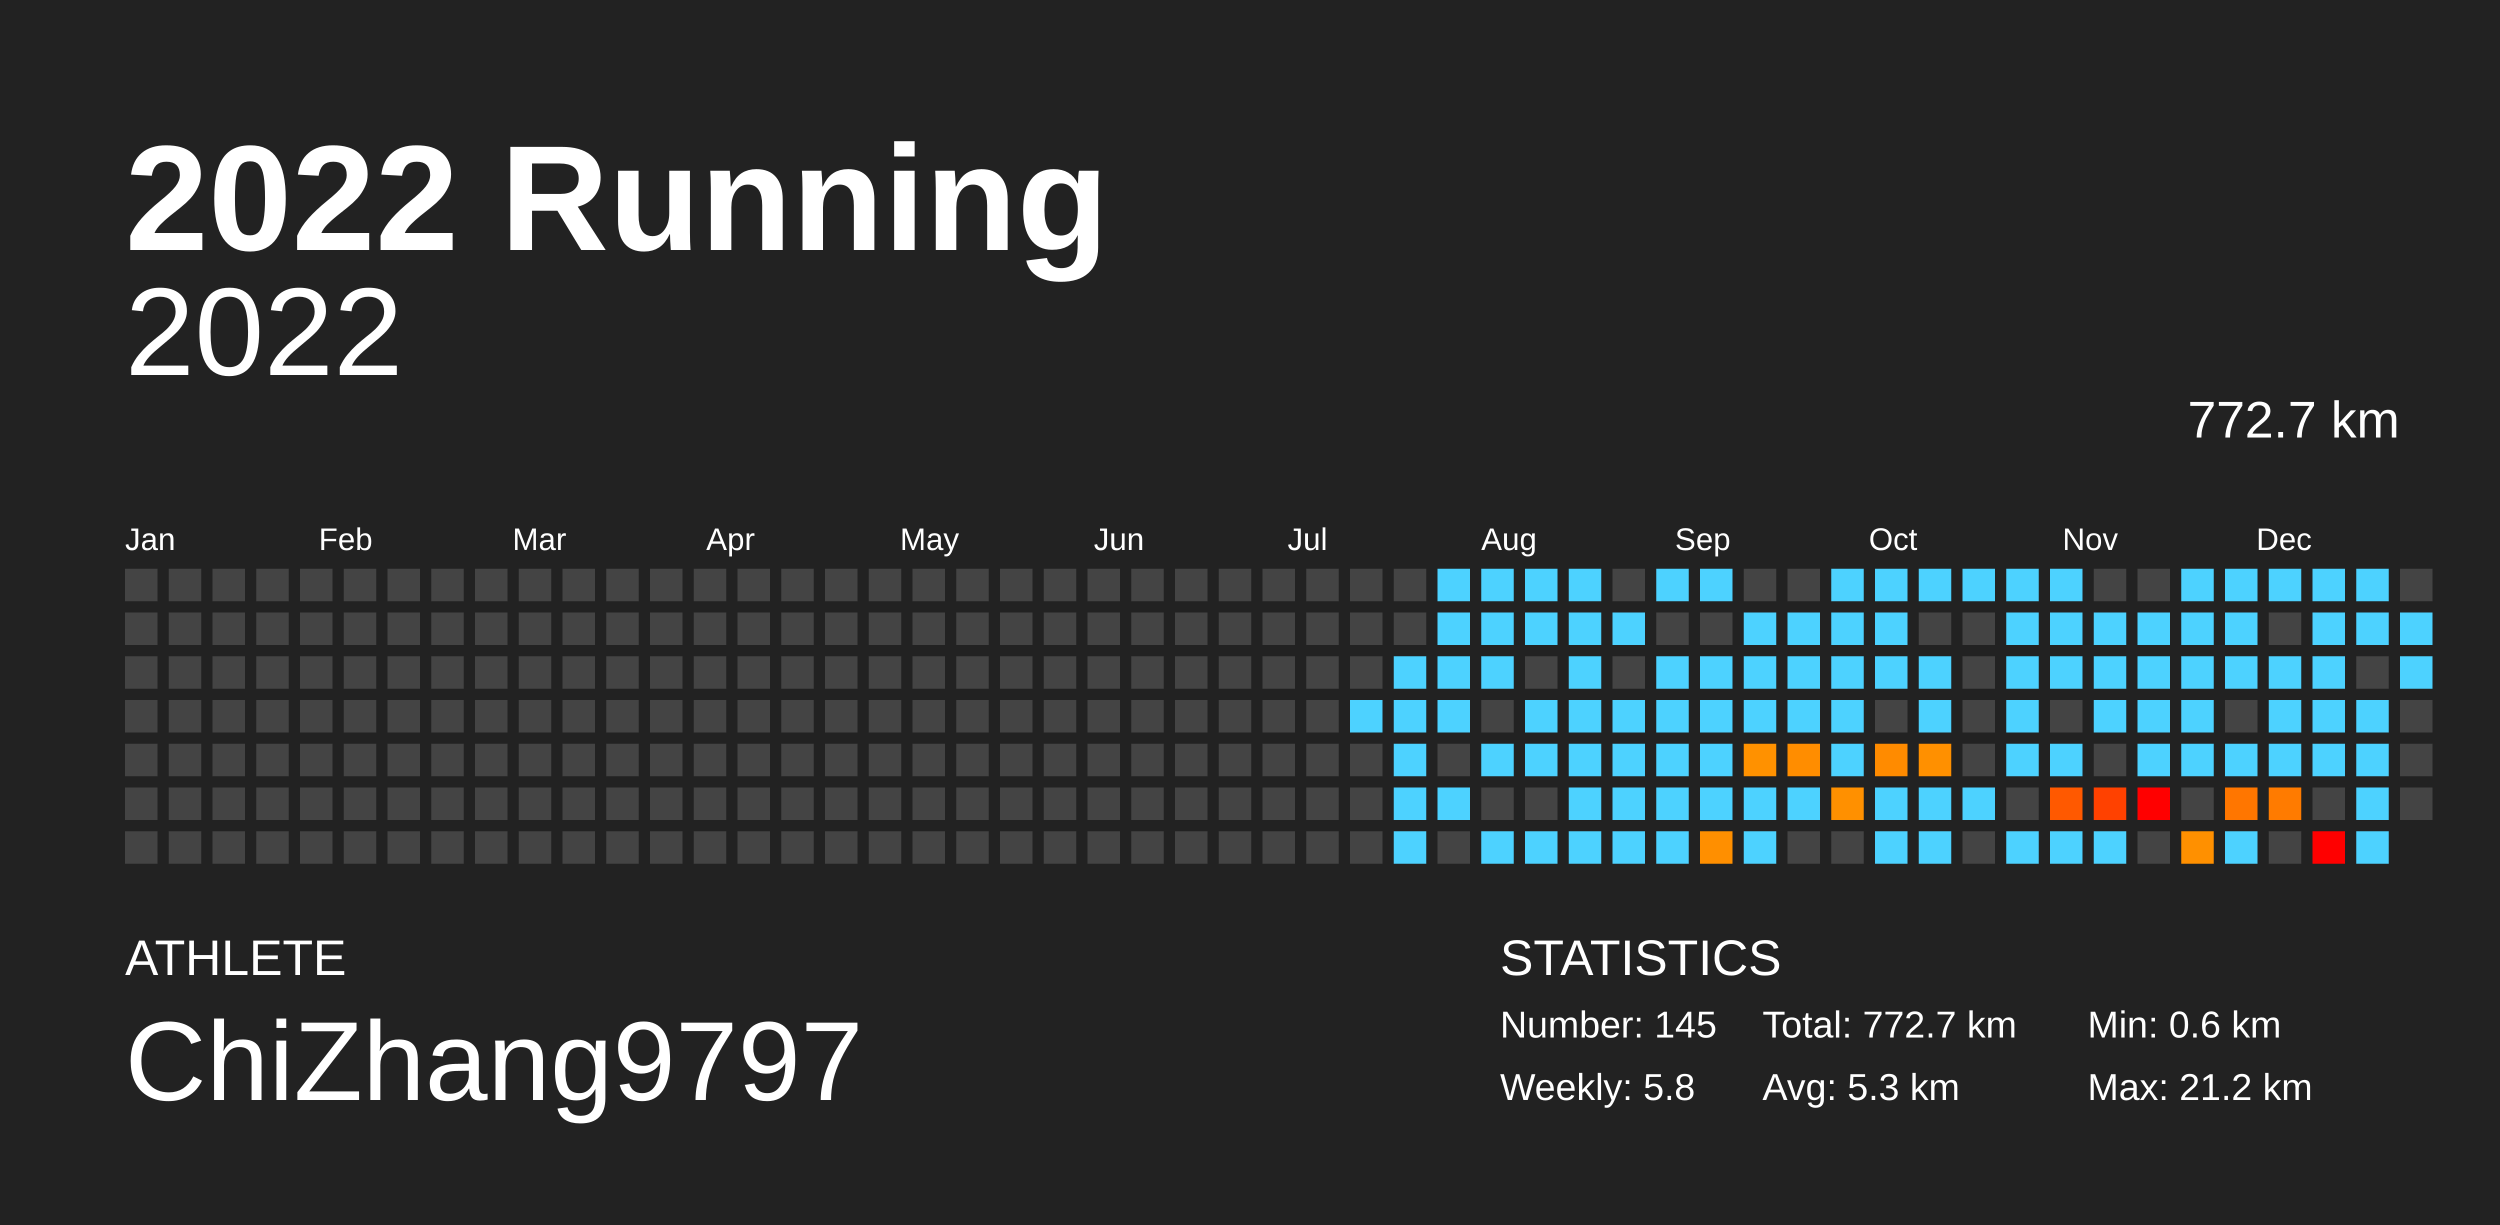
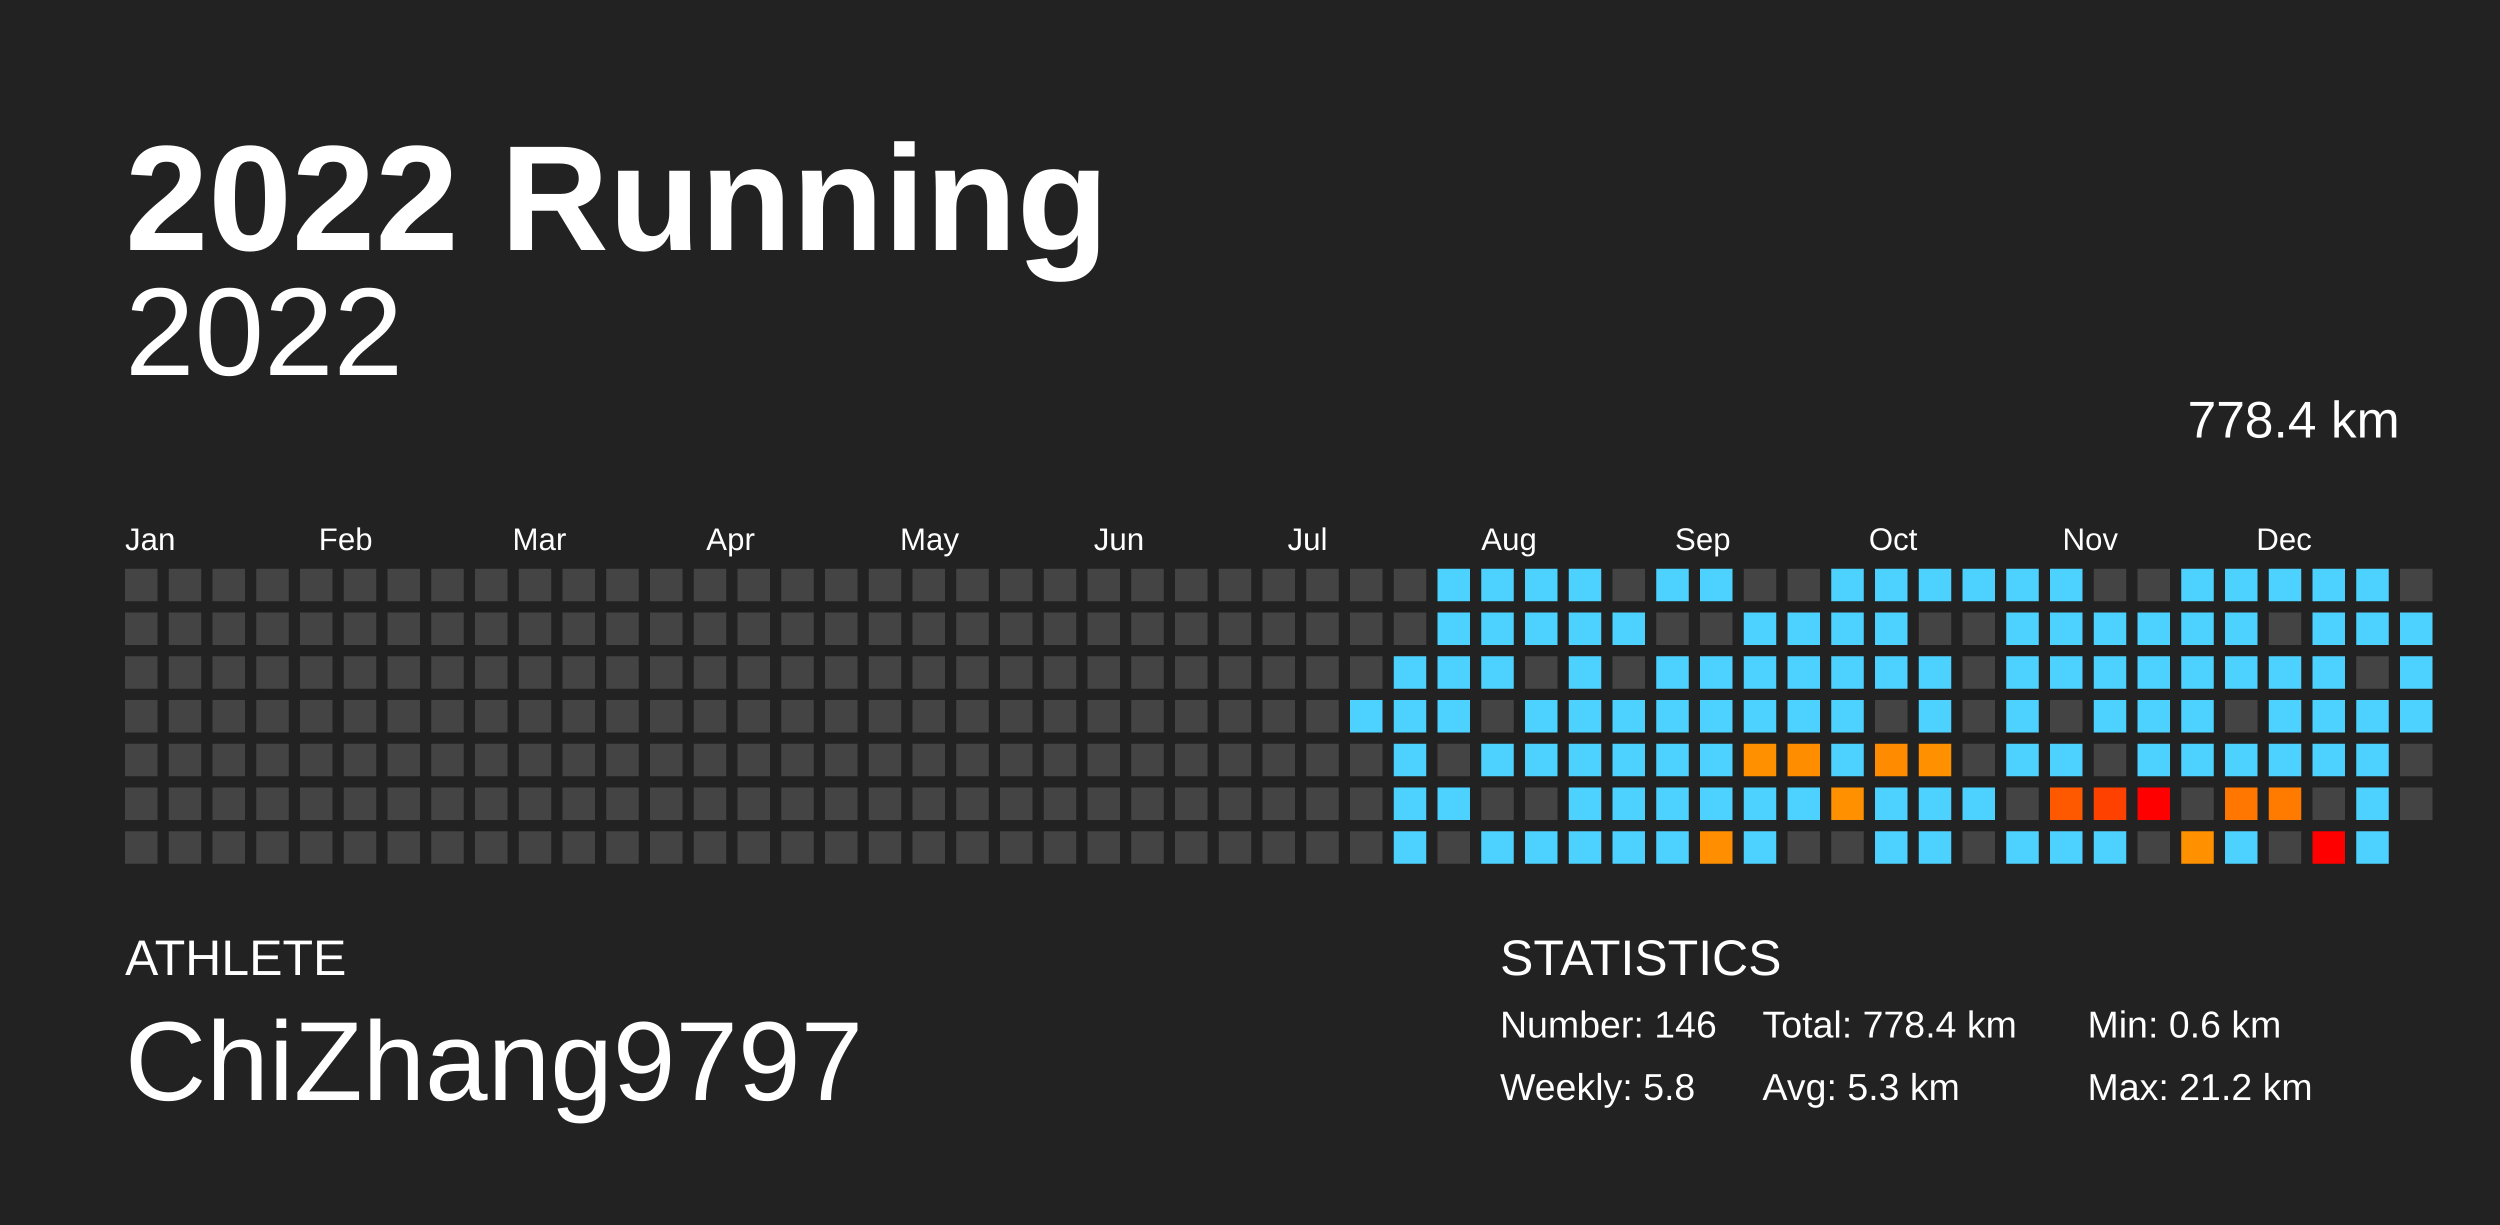
<svg xmlns="http://www.w3.org/2000/svg" baseProfile="full" height="98mm" version="1.1" viewBox="0,0,200,98" width="200mm">
  <defs />
  <rect fill="#222222" height="98" width="200" x="0" y="0" />
  <text fill="#FFFFFF" style="font-size:12px; font-family:Arial; font-weight:bold;" x="10" y="20">2022 Running</text>
  <text fill="#FFFFFF" style="font-size:4px; font-family:Arial" x="10" y="78">ATHLETE</text>
  <text fill="#FFFFFF" style="font-size:9px; font-family:Arial" x="10" y="88">ChiZhang9797</text>
  <text fill="#FFFFFF" style="font-size:4px; font-family:Arial" x="120" y="78">STATISTICS</text>
-   <text fill="#FFFFFF" style="font-size:3px; font-family:Arial" x="120" y="83">Number: 145</text>
+   <text fill="#FFFFFF" style="font-size:3px; font-family:Arial" x="120" y="83">Number: 146</text>
  <text fill="#FFFFFF" style="font-size:3px; font-family:Arial" x="120" y="88">Weekly: 5.8</text>
-   <text fill="#FFFFFF" style="font-size:3px; font-family:Arial" x="141" y="83">Total: 772.7 km</text>
+   <text fill="#FFFFFF" style="font-size:3px; font-family:Arial" x="141" y="83">Total: 778.4 km</text>
  <text fill="#FFFFFF" style="font-size:3px; font-family:Arial" x="141" y="88">Avg: 5.3 km</text>
  <text fill="#FFFFFF" style="font-size:3px; font-family:Arial" x="167" y="83">Min: 0.6 km</text>
  <text fill="#FFFFFF" style="font-size:3px; font-family:Arial" x="167" y="88">Max: 21.2 km</text>
  <text alignment-baseline="hanging" fill="#FFFFFF" style="font-size:10.0px; font-family:Arial;" x="10" y="30">2022</text>
-   <text alignment-baseline="hanging" fill="#FFFFFF" style="font-size:4.125px; font-family:Arial;" x="175" y="35">772.7 km</text>
+   <text alignment-baseline="hanging" fill="#FFFFFF" style="font-size:4.125px; font-family:Arial;" x="175" y="35">778.4 km</text>
  <text fill="#FFFFFF" style="font-size:2.5px; font-family:Arial" x="10.0" y="44">Jan</text>
  <text fill="#FFFFFF" style="font-size:2.5px; font-family:Arial" x="25.5" y="44">Feb</text>
  <text fill="#FFFFFF" style="font-size:2.5px; font-family:Arial" x="41.0" y="44">Mar</text>
  <text fill="#FFFFFF" style="font-size:2.5px; font-family:Arial" x="56.5" y="44">Apr</text>
  <text fill="#FFFFFF" style="font-size:2.5px; font-family:Arial" x="72.0" y="44">May</text>
  <text fill="#FFFFFF" style="font-size:2.5px; font-family:Arial" x="87.5" y="44">Jun</text>
  <text fill="#FFFFFF" style="font-size:2.5px; font-family:Arial" x="103.0" y="44">Jul</text>
  <text fill="#FFFFFF" style="font-size:2.5px; font-family:Arial" x="118.5" y="44">Aug</text>
  <text fill="#FFFFFF" style="font-size:2.5px; font-family:Arial" x="134.0" y="44">Sep</text>
  <text fill="#FFFFFF" style="font-size:2.5px; font-family:Arial" x="149.5" y="44">Oct</text>
  <text fill="#FFFFFF" style="font-size:2.5px; font-family:Arial" x="165.0" y="44">Nov</text>
  <text fill="#FFFFFF" style="font-size:2.5px; font-family:Arial" x="180.5" y="44">Dec</text>
  <rect fill="#444444" height="2.6" width="2.6" x="10.0" y="45.5" />
  <rect fill="#444444" height="2.6" width="2.6" x="10.0" y="49.0" />
  <rect fill="#444444" height="2.6" width="2.6" x="10.0" y="52.5" />
  <rect fill="#444444" height="2.6" width="2.6" x="10.0" y="56.0" />
  <rect fill="#444444" height="2.6" width="2.6" x="10.0" y="59.5" />
  <rect fill="#444444" height="2.6" width="2.6" x="10.0" y="63.0" />
  <rect fill="#444444" height="2.6" width="2.6" x="10.0" y="66.5" />
  <rect fill="#444444" height="2.6" width="2.6" x="13.5" y="45.5" />
  <rect fill="#444444" height="2.6" width="2.6" x="13.5" y="49.0" />
  <rect fill="#444444" height="2.6" width="2.6" x="13.5" y="52.5" />
  <rect fill="#444444" height="2.6" width="2.6" x="13.5" y="56.0" />
  <rect fill="#444444" height="2.6" width="2.6" x="13.5" y="59.5" />
  <rect fill="#444444" height="2.6" width="2.6" x="13.5" y="63.0" />
  <rect fill="#444444" height="2.6" width="2.6" x="13.5" y="66.5" />
  <rect fill="#444444" height="2.6" width="2.6" x="17.0" y="45.5" />
  <rect fill="#444444" height="2.6" width="2.6" x="17.0" y="49.0" />
  <rect fill="#444444" height="2.6" width="2.6" x="17.0" y="52.5" />
  <rect fill="#444444" height="2.6" width="2.6" x="17.0" y="56.0" />
  <rect fill="#444444" height="2.6" width="2.6" x="17.0" y="59.5" />
  <rect fill="#444444" height="2.6" width="2.6" x="17.0" y="63.0" />
  <rect fill="#444444" height="2.6" width="2.6" x="17.0" y="66.5" />
  <rect fill="#444444" height="2.6" width="2.6" x="20.5" y="45.5" />
  <rect fill="#444444" height="2.6" width="2.6" x="20.5" y="49.0" />
  <rect fill="#444444" height="2.6" width="2.6" x="20.5" y="52.5" />
  <rect fill="#444444" height="2.6" width="2.6" x="20.5" y="56.0" />
  <rect fill="#444444" height="2.6" width="2.6" x="20.5" y="59.5" />
  <rect fill="#444444" height="2.6" width="2.6" x="20.5" y="63.0" />
  <rect fill="#444444" height="2.6" width="2.6" x="20.5" y="66.5" />
  <rect fill="#444444" height="2.6" width="2.6" x="24.0" y="45.5" />
  <rect fill="#444444" height="2.6" width="2.6" x="24.0" y="49.0" />
  <rect fill="#444444" height="2.6" width="2.6" x="24.0" y="52.5" />
  <rect fill="#444444" height="2.6" width="2.6" x="24.0" y="56.0" />
  <rect fill="#444444" height="2.6" width="2.6" x="24.0" y="59.5" />
  <rect fill="#444444" height="2.6" width="2.6" x="24.0" y="63.0" />
  <rect fill="#444444" height="2.6" width="2.6" x="24.0" y="66.5" />
  <rect fill="#444444" height="2.6" width="2.6" x="27.5" y="45.5" />
  <rect fill="#444444" height="2.6" width="2.6" x="27.5" y="49.0" />
  <rect fill="#444444" height="2.6" width="2.6" x="27.5" y="52.5" />
  <rect fill="#444444" height="2.6" width="2.6" x="27.5" y="56.0" />
  <rect fill="#444444" height="2.6" width="2.6" x="27.5" y="59.5" />
  <rect fill="#444444" height="2.6" width="2.6" x="27.5" y="63.0" />
  <rect fill="#444444" height="2.6" width="2.6" x="27.5" y="66.5" />
  <rect fill="#444444" height="2.6" width="2.6" x="31.0" y="45.5" />
  <rect fill="#444444" height="2.6" width="2.6" x="31.0" y="49.0" />
  <rect fill="#444444" height="2.6" width="2.6" x="31.0" y="52.5" />
  <rect fill="#444444" height="2.6" width="2.6" x="31.0" y="56.0" />
  <rect fill="#444444" height="2.6" width="2.6" x="31.0" y="59.5" />
  <rect fill="#444444" height="2.6" width="2.6" x="31.0" y="63.0" />
  <rect fill="#444444" height="2.6" width="2.6" x="31.0" y="66.5" />
  <rect fill="#444444" height="2.6" width="2.6" x="34.5" y="45.5" />
  <rect fill="#444444" height="2.6" width="2.6" x="34.5" y="49.0" />
  <rect fill="#444444" height="2.6" width="2.6" x="34.5" y="52.5" />
  <rect fill="#444444" height="2.6" width="2.6" x="34.5" y="56.0" />
  <rect fill="#444444" height="2.6" width="2.6" x="34.5" y="59.5" />
  <rect fill="#444444" height="2.6" width="2.6" x="34.5" y="63.0" />
  <rect fill="#444444" height="2.6" width="2.6" x="34.5" y="66.5" />
  <rect fill="#444444" height="2.6" width="2.6" x="38.0" y="45.5" />
  <rect fill="#444444" height="2.6" width="2.6" x="38.0" y="49.0" />
  <rect fill="#444444" height="2.6" width="2.6" x="38.0" y="52.5" />
  <rect fill="#444444" height="2.6" width="2.6" x="38.0" y="56.0" />
  <rect fill="#444444" height="2.6" width="2.6" x="38.0" y="59.5" />
  <rect fill="#444444" height="2.6" width="2.6" x="38.0" y="63.0" />
  <rect fill="#444444" height="2.6" width="2.6" x="38.0" y="66.5" />
  <rect fill="#444444" height="2.6" width="2.6" x="41.5" y="45.5" />
  <rect fill="#444444" height="2.6" width="2.6" x="41.5" y="49.0" />
  <rect fill="#444444" height="2.6" width="2.6" x="41.5" y="52.5" />
  <rect fill="#444444" height="2.6" width="2.6" x="41.5" y="56.0" />
  <rect fill="#444444" height="2.6" width="2.6" x="41.5" y="59.5" />
  <rect fill="#444444" height="2.6" width="2.6" x="41.5" y="63.0" />
  <rect fill="#444444" height="2.6" width="2.6" x="41.5" y="66.5" />
  <rect fill="#444444" height="2.6" width="2.6" x="45.0" y="45.5" />
  <rect fill="#444444" height="2.6" width="2.6" x="45.0" y="49.0" />
  <rect fill="#444444" height="2.6" width="2.6" x="45.0" y="52.5" />
  <rect fill="#444444" height="2.6" width="2.6" x="45.0" y="56.0" />
  <rect fill="#444444" height="2.6" width="2.6" x="45.0" y="59.5" />
  <rect fill="#444444" height="2.6" width="2.6" x="45.0" y="63.0" />
  <rect fill="#444444" height="2.6" width="2.6" x="45.0" y="66.5" />
  <rect fill="#444444" height="2.6" width="2.6" x="48.5" y="45.5" />
  <rect fill="#444444" height="2.6" width="2.6" x="48.5" y="49.0" />
  <rect fill="#444444" height="2.6" width="2.6" x="48.5" y="52.5" />
  <rect fill="#444444" height="2.6" width="2.6" x="48.5" y="56.0" />
  <rect fill="#444444" height="2.6" width="2.6" x="48.5" y="59.5" />
  <rect fill="#444444" height="2.6" width="2.6" x="48.5" y="63.0" />
  <rect fill="#444444" height="2.6" width="2.6" x="48.5" y="66.5" />
  <rect fill="#444444" height="2.6" width="2.6" x="52.0" y="45.5" />
  <rect fill="#444444" height="2.6" width="2.6" x="52.0" y="49.0" />
  <rect fill="#444444" height="2.6" width="2.6" x="52.0" y="52.5" />
  <rect fill="#444444" height="2.6" width="2.6" x="52.0" y="56.0" />
  <rect fill="#444444" height="2.6" width="2.6" x="52.0" y="59.5" />
  <rect fill="#444444" height="2.6" width="2.6" x="52.0" y="63.0" />
  <rect fill="#444444" height="2.6" width="2.6" x="52.0" y="66.5" />
  <rect fill="#444444" height="2.6" width="2.6" x="55.5" y="45.5" />
  <rect fill="#444444" height="2.6" width="2.6" x="55.5" y="49.0" />
  <rect fill="#444444" height="2.6" width="2.6" x="55.5" y="52.5" />
  <rect fill="#444444" height="2.6" width="2.6" x="55.5" y="56.0" />
  <rect fill="#444444" height="2.6" width="2.6" x="55.5" y="59.5" />
  <rect fill="#444444" height="2.6" width="2.6" x="55.5" y="63.0" />
  <rect fill="#444444" height="2.6" width="2.6" x="55.5" y="66.5" />
  <rect fill="#444444" height="2.6" width="2.6" x="59.0" y="45.5" />
  <rect fill="#444444" height="2.6" width="2.6" x="59.0" y="49.0" />
  <rect fill="#444444" height="2.6" width="2.6" x="59.0" y="52.5" />
  <rect fill="#444444" height="2.6" width="2.6" x="59.0" y="56.0" />
  <rect fill="#444444" height="2.6" width="2.6" x="59.0" y="59.5" />
  <rect fill="#444444" height="2.6" width="2.6" x="59.0" y="63.0" />
  <rect fill="#444444" height="2.6" width="2.6" x="59.0" y="66.5" />
  <rect fill="#444444" height="2.6" width="2.6" x="62.5" y="45.5" />
  <rect fill="#444444" height="2.6" width="2.6" x="62.5" y="49.0" />
  <rect fill="#444444" height="2.6" width="2.6" x="62.5" y="52.5" />
  <rect fill="#444444" height="2.6" width="2.6" x="62.5" y="56.0" />
  <rect fill="#444444" height="2.6" width="2.6" x="62.5" y="59.5" />
  <rect fill="#444444" height="2.6" width="2.6" x="62.5" y="63.0" />
  <rect fill="#444444" height="2.6" width="2.6" x="62.5" y="66.5" />
  <rect fill="#444444" height="2.6" width="2.6" x="66.0" y="45.5" />
  <rect fill="#444444" height="2.6" width="2.6" x="66.0" y="49.0" />
  <rect fill="#444444" height="2.6" width="2.6" x="66.0" y="52.5" />
  <rect fill="#444444" height="2.6" width="2.6" x="66.0" y="56.0" />
  <rect fill="#444444" height="2.6" width="2.6" x="66.0" y="59.5" />
  <rect fill="#444444" height="2.6" width="2.6" x="66.0" y="63.0" />
  <rect fill="#444444" height="2.6" width="2.6" x="66.0" y="66.5" />
  <rect fill="#444444" height="2.6" width="2.6" x="69.5" y="45.5" />
  <rect fill="#444444" height="2.6" width="2.6" x="69.5" y="49.0" />
  <rect fill="#444444" height="2.6" width="2.6" x="69.5" y="52.5" />
  <rect fill="#444444" height="2.6" width="2.6" x="69.5" y="56.0" />
  <rect fill="#444444" height="2.6" width="2.6" x="69.5" y="59.5" />
  <rect fill="#444444" height="2.6" width="2.6" x="69.5" y="63.0" />
  <rect fill="#444444" height="2.6" width="2.6" x="69.5" y="66.5" />
  <rect fill="#444444" height="2.6" width="2.6" x="73.0" y="45.5" />
  <rect fill="#444444" height="2.6" width="2.6" x="73.0" y="49.0" />
  <rect fill="#444444" height="2.6" width="2.6" x="73.0" y="52.5" />
  <rect fill="#444444" height="2.6" width="2.6" x="73.0" y="56.0" />
  <rect fill="#444444" height="2.6" width="2.6" x="73.0" y="59.5" />
  <rect fill="#444444" height="2.6" width="2.6" x="73.0" y="63.0" />
  <rect fill="#444444" height="2.6" width="2.6" x="73.0" y="66.5" />
  <rect fill="#444444" height="2.6" width="2.6" x="76.5" y="45.5" />
  <rect fill="#444444" height="2.6" width="2.6" x="76.5" y="49.0" />
  <rect fill="#444444" height="2.6" width="2.6" x="76.5" y="52.5" />
  <rect fill="#444444" height="2.6" width="2.6" x="76.5" y="56.0" />
  <rect fill="#444444" height="2.6" width="2.6" x="76.5" y="59.5" />
  <rect fill="#444444" height="2.6" width="2.6" x="76.5" y="63.0" />
  <rect fill="#444444" height="2.6" width="2.6" x="76.5" y="66.5" />
  <rect fill="#444444" height="2.6" width="2.6" x="80.0" y="45.5" />
  <rect fill="#444444" height="2.6" width="2.6" x="80.0" y="49.0" />
  <rect fill="#444444" height="2.6" width="2.6" x="80.0" y="52.5" />
  <rect fill="#444444" height="2.6" width="2.6" x="80.0" y="56.0" />
  <rect fill="#444444" height="2.6" width="2.6" x="80.0" y="59.5" />
  <rect fill="#444444" height="2.6" width="2.6" x="80.0" y="63.0" />
  <rect fill="#444444" height="2.6" width="2.6" x="80.0" y="66.5" />
  <rect fill="#444444" height="2.6" width="2.6" x="83.5" y="45.5" />
  <rect fill="#444444" height="2.6" width="2.6" x="83.5" y="49.0" />
  <rect fill="#444444" height="2.6" width="2.6" x="83.5" y="52.5" />
  <rect fill="#444444" height="2.6" width="2.6" x="83.5" y="56.0" />
  <rect fill="#444444" height="2.6" width="2.6" x="83.5" y="59.5" />
  <rect fill="#444444" height="2.6" width="2.6" x="83.5" y="63.0" />
  <rect fill="#444444" height="2.6" width="2.6" x="83.5" y="66.5" />
  <rect fill="#444444" height="2.6" width="2.6" x="87.0" y="45.5" />
  <rect fill="#444444" height="2.6" width="2.6" x="87.0" y="49.0" />
  <rect fill="#444444" height="2.6" width="2.6" x="87.0" y="52.5" />
  <rect fill="#444444" height="2.6" width="2.6" x="87.0" y="56.0" />
  <rect fill="#444444" height="2.6" width="2.6" x="87.0" y="59.5" />
  <rect fill="#444444" height="2.6" width="2.6" x="87.0" y="63.0" />
  <rect fill="#444444" height="2.6" width="2.6" x="87.0" y="66.5" />
  <rect fill="#444444" height="2.6" width="2.6" x="90.5" y="45.5" />
  <rect fill="#444444" height="2.6" width="2.6" x="90.5" y="49.0" />
  <rect fill="#444444" height="2.6" width="2.6" x="90.5" y="52.5" />
  <rect fill="#444444" height="2.6" width="2.6" x="90.5" y="56.0" />
  <rect fill="#444444" height="2.6" width="2.6" x="90.5" y="59.5" />
  <rect fill="#444444" height="2.6" width="2.6" x="90.5" y="63.0" />
  <rect fill="#444444" height="2.6" width="2.6" x="90.5" y="66.5" />
  <rect fill="#444444" height="2.6" width="2.6" x="94.0" y="45.5" />
  <rect fill="#444444" height="2.6" width="2.6" x="94.0" y="49.0" />
  <rect fill="#444444" height="2.6" width="2.6" x="94.0" y="52.5" />
  <rect fill="#444444" height="2.6" width="2.6" x="94.0" y="56.0" />
  <rect fill="#444444" height="2.6" width="2.6" x="94.0" y="59.5" />
  <rect fill="#444444" height="2.6" width="2.6" x="94.0" y="63.0" />
  <rect fill="#444444" height="2.6" width="2.6" x="94.0" y="66.5" />
  <rect fill="#444444" height="2.6" width="2.6" x="97.5" y="45.5" />
  <rect fill="#444444" height="2.6" width="2.6" x="97.5" y="49.0" />
  <rect fill="#444444" height="2.6" width="2.6" x="97.5" y="52.5" />
  <rect fill="#444444" height="2.6" width="2.6" x="97.5" y="56.0" />
  <rect fill="#444444" height="2.6" width="2.6" x="97.5" y="59.5" />
  <rect fill="#444444" height="2.6" width="2.6" x="97.5" y="63.0" />
  <rect fill="#444444" height="2.6" width="2.6" x="97.5" y="66.5" />
  <rect fill="#444444" height="2.6" width="2.6" x="101.0" y="45.5" />
  <rect fill="#444444" height="2.6" width="2.6" x="101.0" y="49.0" />
  <rect fill="#444444" height="2.6" width="2.6" x="101.0" y="52.5" />
  <rect fill="#444444" height="2.6" width="2.6" x="101.0" y="56.0" />
  <rect fill="#444444" height="2.6" width="2.6" x="101.0" y="59.5" />
  <rect fill="#444444" height="2.6" width="2.6" x="101.0" y="63.0" />
  <rect fill="#444444" height="2.6" width="2.6" x="101.0" y="66.5" />
  <rect fill="#444444" height="2.6" width="2.6" x="104.5" y="45.5" />
  <rect fill="#444444" height="2.6" width="2.6" x="104.5" y="49.0" />
  <rect fill="#444444" height="2.6" width="2.6" x="104.5" y="52.5" />
  <rect fill="#444444" height="2.6" width="2.6" x="104.5" y="56.0" />
  <rect fill="#444444" height="2.6" width="2.6" x="104.5" y="59.5" />
  <rect fill="#444444" height="2.6" width="2.6" x="104.5" y="63.0" />
  <rect fill="#444444" height="2.6" width="2.6" x="104.5" y="66.5" />
  <rect fill="#444444" height="2.6" width="2.6" x="108.0" y="45.5" />
  <rect fill="#444444" height="2.6" width="2.6" x="108.0" y="49.0" />
  <rect fill="#444444" height="2.6" width="2.6" x="108.0" y="52.5" />
  <rect fill="#4dd2ff" height="2.6" width="2.6" x="108.0" y="56.0" />
  <rect fill="#444444" height="2.6" width="2.6" x="108.0" y="59.5" />
  <rect fill="#444444" height="2.6" width="2.6" x="108.0" y="63.0" />
  <rect fill="#444444" height="2.6" width="2.6" x="108.0" y="66.5" />
  <rect fill="#444444" height="2.6" width="2.6" x="111.5" y="45.5" />
  <rect fill="#444444" height="2.6" width="2.6" x="111.5" y="49.0" />
  <rect fill="#4dd2ff" height="2.6" width="2.6" x="111.5" y="52.5" />
  <rect fill="#4dd2ff" height="2.6" width="2.6" x="111.5" y="56.0" />
  <rect fill="#4dd2ff" height="2.6" width="2.6" x="111.5" y="59.5" />
  <rect fill="#4dd2ff" height="2.6" width="2.6" x="111.5" y="63.0" />
  <rect fill="#4dd2ff" height="2.6" width="2.6" x="111.5" y="66.5" />
  <rect fill="#4dd2ff" height="2.6" width="2.6" x="115.0" y="45.5" />
  <rect fill="#4dd2ff" height="2.6" width="2.6" x="115.0" y="49.0" />
  <rect fill="#4dd2ff" height="2.6" width="2.6" x="115.0" y="52.5" />
  <rect fill="#4dd2ff" height="2.6" width="2.6" x="115.0" y="56.0" />
  <rect fill="#444444" height="2.6" width="2.6" x="115.0" y="59.5" />
  <rect fill="#4dd2ff" height="2.6" width="2.6" x="115.0" y="63.0" />
  <rect fill="#444444" height="2.6" width="2.6" x="115.0" y="66.5" />
  <rect fill="#4dd2ff" height="2.6" width="2.6" x="118.5" y="45.5" />
  <rect fill="#4dd2ff" height="2.6" width="2.6" x="118.5" y="49.0" />
  <rect fill="#4dd2ff" height="2.6" width="2.6" x="118.5" y="52.5" />
  <rect fill="#444444" height="2.6" width="2.6" x="118.5" y="56.0" />
  <rect fill="#4dd2ff" height="2.6" width="2.6" x="118.5" y="59.5" />
  <rect fill="#444444" height="2.6" width="2.6" x="118.5" y="63.0" />
  <rect fill="#4dd2ff" height="2.6" width="2.6" x="118.5" y="66.5" />
  <rect fill="#4dd2ff" height="2.6" width="2.6" x="122.0" y="45.5" />
  <rect fill="#4dd2ff" height="2.6" width="2.6" x="122.0" y="49.0" />
  <rect fill="#444444" height="2.6" width="2.6" x="122.0" y="52.5" />
  <rect fill="#4dd2ff" height="2.6" width="2.6" x="122.0" y="56.0" />
  <rect fill="#4dd2ff" height="2.6" width="2.6" x="122.0" y="59.5" />
  <rect fill="#444444" height="2.6" width="2.6" x="122.0" y="63.0" />
  <rect fill="#4dd2ff" height="2.6" width="2.6" x="122.0" y="66.5" />
  <rect fill="#4dd2ff" height="2.6" width="2.6" x="125.5" y="45.5" />
  <rect fill="#4dd2ff" height="2.6" width="2.6" x="125.5" y="49.0" />
  <rect fill="#4dd2ff" height="2.6" width="2.6" x="125.5" y="52.5" />
  <rect fill="#4dd2ff" height="2.6" width="2.6" x="125.5" y="56.0" />
  <rect fill="#4dd2ff" height="2.6" width="2.6" x="125.5" y="59.5" />
  <rect fill="#4dd2ff" height="2.6" width="2.6" x="125.5" y="63.0" />
  <rect fill="#4dd2ff" height="2.6" width="2.6" x="125.5" y="66.5" />
  <rect fill="#444444" height="2.6" width="2.6" x="129.0" y="45.5" />
  <rect fill="#4dd2ff" height="2.6" width="2.6" x="129.0" y="49.0" />
  <rect fill="#444444" height="2.6" width="2.6" x="129.0" y="52.5" />
  <rect fill="#4dd2ff" height="2.6" width="2.6" x="129.0" y="56.0" />
  <rect fill="#4dd2ff" height="2.6" width="2.6" x="129.0" y="59.5" />
  <rect fill="#4dd2ff" height="2.6" width="2.6" x="129.0" y="63.0" />
  <rect fill="#4dd2ff" height="2.6" width="2.6" x="129.0" y="66.5" />
  <rect fill="#4dd2ff" height="2.6" width="2.6" x="132.5" y="45.5" />
  <rect fill="#444444" height="2.6" width="2.6" x="132.5" y="49.0" />
  <rect fill="#4dd2ff" height="2.6" width="2.6" x="132.5" y="52.5" />
  <rect fill="#4dd2ff" height="2.6" width="2.6" x="132.5" y="56.0" />
  <rect fill="#4dd2ff" height="2.6" width="2.6" x="132.5" y="59.5" />
  <rect fill="#4dd2ff" height="2.6" width="2.6" x="132.5" y="63.0" />
  <rect fill="#4dd2ff" height="2.6" width="2.6" x="132.5" y="66.5" />
  <rect fill="#4dd2ff" height="2.6" width="2.6" x="136.0" y="45.5" />
  <rect fill="#444444" height="2.6" width="2.6" x="136.0" y="49.0" />
  <rect fill="#4dd2ff" height="2.6" width="2.6" x="136.0" y="52.5" />
  <rect fill="#4dd2ff" height="2.6" width="2.6" x="136.0" y="56.0" />
  <rect fill="#4dd2ff" height="2.6" width="2.6" x="136.0" y="59.5" />
  <rect fill="#4dd2ff" height="2.6" width="2.6" x="136.0" y="63.0" />
  <rect fill="#ff8f00" height="2.6" width="2.6" x="136.0" y="66.5" />
  <rect fill="#444444" height="2.6" width="2.6" x="139.5" y="45.5" />
  <rect fill="#4dd2ff" height="2.6" width="2.6" x="139.5" y="49.0" />
  <rect fill="#4dd2ff" height="2.6" width="2.6" x="139.5" y="52.5" />
  <rect fill="#4dd2ff" height="2.6" width="2.6" x="139.5" y="56.0" />
  <rect fill="#ff9100" height="2.6" width="2.6" x="139.5" y="59.5" />
  <rect fill="#4dd2ff" height="2.6" width="2.6" x="139.5" y="63.0" />
  <rect fill="#4dd2ff" height="2.6" width="2.6" x="139.5" y="66.5" />
  <rect fill="#444444" height="2.6" width="2.6" x="143.0" y="45.5" />
  <rect fill="#4dd2ff" height="2.6" width="2.6" x="143.0" y="49.0" />
  <rect fill="#4dd2ff" height="2.6" width="2.6" x="143.0" y="52.5" />
  <rect fill="#4dd2ff" height="2.6" width="2.6" x="143.0" y="56.0" />
  <rect fill="#ff8d00" height="2.6" width="2.6" x="143.0" y="59.5" />
  <rect fill="#4dd2ff" height="2.6" width="2.6" x="143.0" y="63.0" />
  <rect fill="#444444" height="2.6" width="2.6" x="143.0" y="66.5" />
  <rect fill="#4dd2ff" height="2.6" width="2.6" x="146.5" y="45.5" />
  <rect fill="#4dd2ff" height="2.6" width="2.6" x="146.5" y="49.0" />
  <rect fill="#4dd2ff" height="2.6" width="2.6" x="146.5" y="52.5" />
  <rect fill="#4dd2ff" height="2.6" width="2.6" x="146.5" y="56.0" />
  <rect fill="#4dd2ff" height="2.6" width="2.6" x="146.5" y="59.5" />
  <rect fill="#ff9000" height="2.6" width="2.6" x="146.5" y="63.0" />
  <rect fill="#444444" height="2.6" width="2.6" x="146.5" y="66.5" />
  <rect fill="#4dd2ff" height="2.6" width="2.6" x="150.0" y="45.5" />
  <rect fill="#4dd2ff" height="2.6" width="2.6" x="150.0" y="49.0" />
  <rect fill="#4dd2ff" height="2.6" width="2.6" x="150.0" y="52.5" />
  <rect fill="#444444" height="2.6" width="2.6" x="150.0" y="56.0" />
  <rect fill="#ff8b00" height="2.6" width="2.6" x="150.0" y="59.5" />
  <rect fill="#4dd2ff" height="2.6" width="2.6" x="150.0" y="63.0" />
  <rect fill="#4dd2ff" height="2.6" width="2.6" x="150.0" y="66.5" />
  <rect fill="#4dd2ff" height="2.6" width="2.6" x="153.5" y="45.5" />
  <rect fill="#444444" height="2.6" width="2.6" x="153.5" y="49.0" />
  <rect fill="#4dd2ff" height="2.6" width="2.6" x="153.5" y="52.5" />
  <rect fill="#4dd2ff" height="2.6" width="2.6" x="153.5" y="56.0" />
  <rect fill="#ff9000" height="2.6" width="2.6" x="153.5" y="59.5" />
  <rect fill="#4dd2ff" height="2.6" width="2.6" x="153.5" y="63.0" />
  <rect fill="#4dd2ff" height="2.6" width="2.6" x="153.5" y="66.5" />
  <rect fill="#4dd2ff" height="2.6" width="2.6" x="157.0" y="45.5" />
  <rect fill="#444444" height="2.6" width="2.6" x="157.0" y="49.0" />
  <rect fill="#444444" height="2.6" width="2.6" x="157.0" y="52.5" />
  <rect fill="#444444" height="2.6" width="2.6" x="157.0" y="56.0" />
  <rect fill="#444444" height="2.6" width="2.6" x="157.0" y="59.5" />
  <rect fill="#4dd2ff" height="2.6" width="2.6" x="157.0" y="63.0" />
  <rect fill="#444444" height="2.6" width="2.6" x="157.0" y="66.5" />
  <rect fill="#4dd2ff" height="2.6" width="2.6" x="160.5" y="45.5" />
  <rect fill="#4dd2ff" height="2.6" width="2.6" x="160.5" y="49.0" />
  <rect fill="#4dd2ff" height="2.6" width="2.6" x="160.5" y="52.5" />
  <rect fill="#4dd2ff" height="2.6" width="2.6" x="160.5" y="56.0" />
  <rect fill="#4dd2ff" height="2.6" width="2.6" x="160.5" y="59.5" />
  <rect fill="#444444" height="2.6" width="2.6" x="160.5" y="63.0" />
  <rect fill="#4dd2ff" height="2.6" width="2.6" x="160.5" y="66.5" />
  <rect fill="#4dd2ff" height="2.6" width="2.6" x="164.0" y="45.5" />
  <rect fill="#4dd2ff" height="2.6" width="2.6" x="164.0" y="49.0" />
  <rect fill="#4dd2ff" height="2.6" width="2.6" x="164.0" y="52.5" />
  <rect fill="#444444" height="2.6" width="2.6" x="164.0" y="56.0" />
  <rect fill="#4dd2ff" height="2.6" width="2.6" x="164.0" y="59.5" />
  <rect fill="#ff5900" height="2.6" width="2.6" x="164.0" y="63.0" />
  <rect fill="#4dd2ff" height="2.6" width="2.6" x="164.0" y="66.5" />
  <rect fill="#444444" height="2.6" width="2.6" x="167.5" y="45.5" />
  <rect fill="#4dd2ff" height="2.6" width="2.6" x="167.5" y="49.0" />
  <rect fill="#4dd2ff" height="2.6" width="2.6" x="167.5" y="52.5" />
  <rect fill="#4dd2ff" height="2.6" width="2.6" x="167.5" y="56.0" />
  <rect fill="#444444" height="2.6" width="2.6" x="167.5" y="59.5" />
  <rect fill="#ff4100" height="2.6" width="2.6" x="167.5" y="63.0" />
  <rect fill="#4dd2ff" height="2.6" width="2.6" x="167.5" y="66.5" />
  <rect fill="#444444" height="2.6" width="2.6" x="171.0" y="45.5" />
  <rect fill="#4dd2ff" height="2.6" width="2.6" x="171.0" y="49.0" />
  <rect fill="#4dd2ff" height="2.6" width="2.6" x="171.0" y="52.5" />
  <rect fill="#4dd2ff" height="2.6" width="2.6" x="171.0" y="56.0" />
  <rect fill="#4dd2ff" height="2.6" width="2.6" x="171.0" y="59.5" />
  <rect fill="red" height="2.6" width="2.6" x="171.0" y="63.0" />
  <rect fill="#444444" height="2.6" width="2.6" x="171.0" y="66.5" />
  <rect fill="#4dd2ff" height="2.6" width="2.6" x="174.5" y="45.5" />
  <rect fill="#4dd2ff" height="2.6" width="2.6" x="174.5" y="49.0" />
  <rect fill="#4dd2ff" height="2.6" width="2.6" x="174.5" y="52.5" />
  <rect fill="#4dd2ff" height="2.6" width="2.6" x="174.5" y="56.0" />
  <rect fill="#4dd2ff" height="2.6" width="2.6" x="174.5" y="59.5" />
  <rect fill="#444444" height="2.6" width="2.6" x="174.5" y="63.0" />
  <rect fill="#ff9000" height="2.6" width="2.6" x="174.5" y="66.5" />
  <rect fill="#4dd2ff" height="2.6" width="2.6" x="178.0" y="45.5" />
  <rect fill="#4dd2ff" height="2.6" width="2.6" x="178.0" y="49.0" />
  <rect fill="#4dd2ff" height="2.6" width="2.6" x="178.0" y="52.5" />
  <rect fill="#444444" height="2.6" width="2.6" x="178.0" y="56.0" />
  <rect fill="#4dd2ff" height="2.6" width="2.6" x="178.0" y="59.5" />
  <rect fill="#ff7600" height="2.6" width="2.6" x="178.0" y="63.0" />
  <rect fill="#4dd2ff" height="2.6" width="2.6" x="178.0" y="66.5" />
  <rect fill="#4dd2ff" height="2.6" width="2.6" x="181.5" y="45.5" />
  <rect fill="#444444" height="2.6" width="2.6" x="181.5" y="49.0" />
  <rect fill="#4dd2ff" height="2.6" width="2.6" x="181.5" y="52.5" />
  <rect fill="#4dd2ff" height="2.6" width="2.6" x="181.5" y="56.0" />
  <rect fill="#4dd2ff" height="2.6" width="2.6" x="181.5" y="59.5" />
  <rect fill="#ff7b00" height="2.6" width="2.6" x="181.5" y="63.0" />
  <rect fill="#444444" height="2.6" width="2.6" x="181.5" y="66.5" />
  <rect fill="#4dd2ff" height="2.6" width="2.6" x="185.0" y="45.5" />
  <rect fill="#4dd2ff" height="2.6" width="2.6" x="185.0" y="49.0" />
  <rect fill="#4dd2ff" height="2.6" width="2.6" x="185.0" y="52.5" />
  <rect fill="#4dd2ff" height="2.6" width="2.6" x="185.0" y="56.0" />
  <rect fill="#4dd2ff" height="2.6" width="2.6" x="185.0" y="59.5" />
  <rect fill="#444444" height="2.6" width="2.6" x="185.0" y="63.0" />
  <rect fill="red" height="2.6" width="2.6" x="185.0" y="66.5" />
  <rect fill="#4dd2ff" height="2.6" width="2.6" x="188.5" y="45.5" />
  <rect fill="#4dd2ff" height="2.6" width="2.6" x="188.5" y="49.0" />
  <rect fill="#444444" height="2.6" width="2.6" x="188.5" y="52.5" />
  <rect fill="#4dd2ff" height="2.6" width="2.6" x="188.5" y="56.0" />
  <rect fill="#4dd2ff" height="2.6" width="2.6" x="188.5" y="59.5" />
  <rect fill="#4dd2ff" height="2.6" width="2.6" x="188.5" y="63.0" />
  <rect fill="#4dd2ff" height="2.6" width="2.6" x="188.5" y="66.5" />
  <rect fill="#444444" height="2.6" width="2.6" x="192.0" y="45.5" />
  <rect fill="#4dd2ff" height="2.6" width="2.6" x="192.0" y="49.0" />
  <rect fill="#4dd2ff" height="2.6" width="2.6" x="192.0" y="52.5" />
-   <rect fill="#444444" height="2.6" width="2.6" x="192.0" y="56.0" />
+   <rect fill="#4dd2ff" height="2.6" width="2.6" x="192.0" y="56.0" />
  <rect fill="#444444" height="2.6" width="2.6" x="192.0" y="59.5" />
  <rect fill="#444444" height="2.6" width="2.6" x="192.0" y="63.0" />
</svg>
